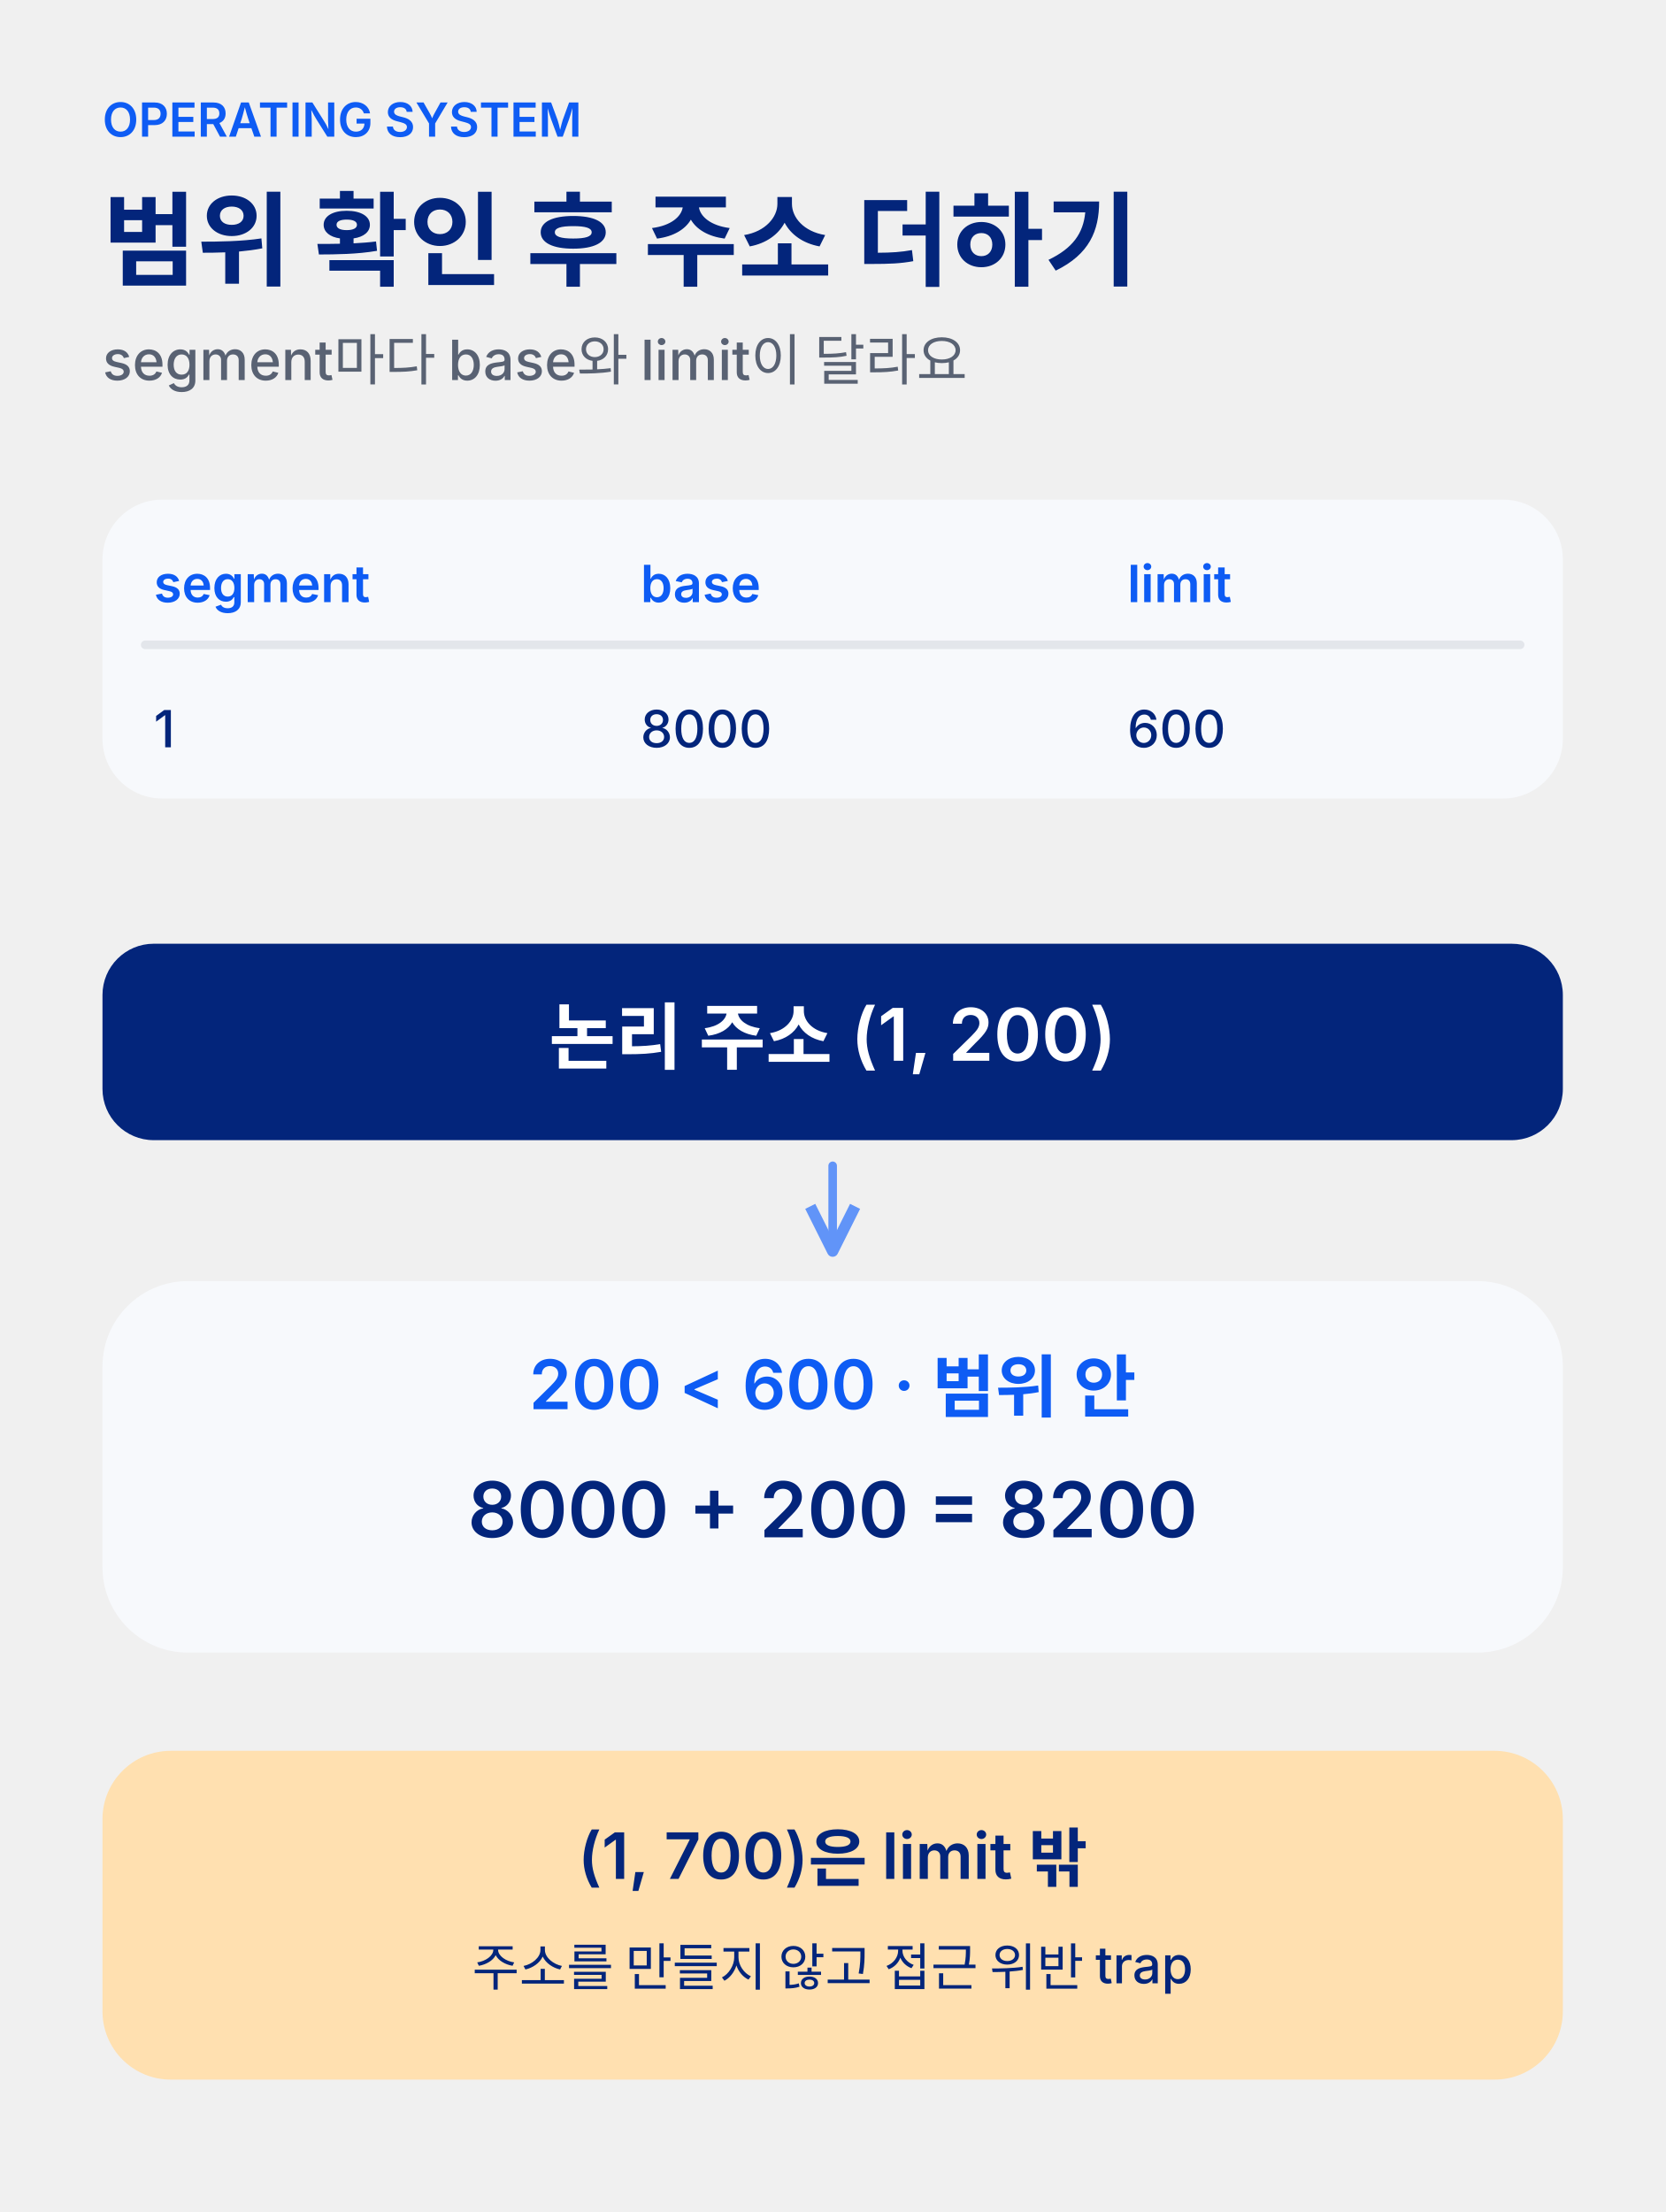
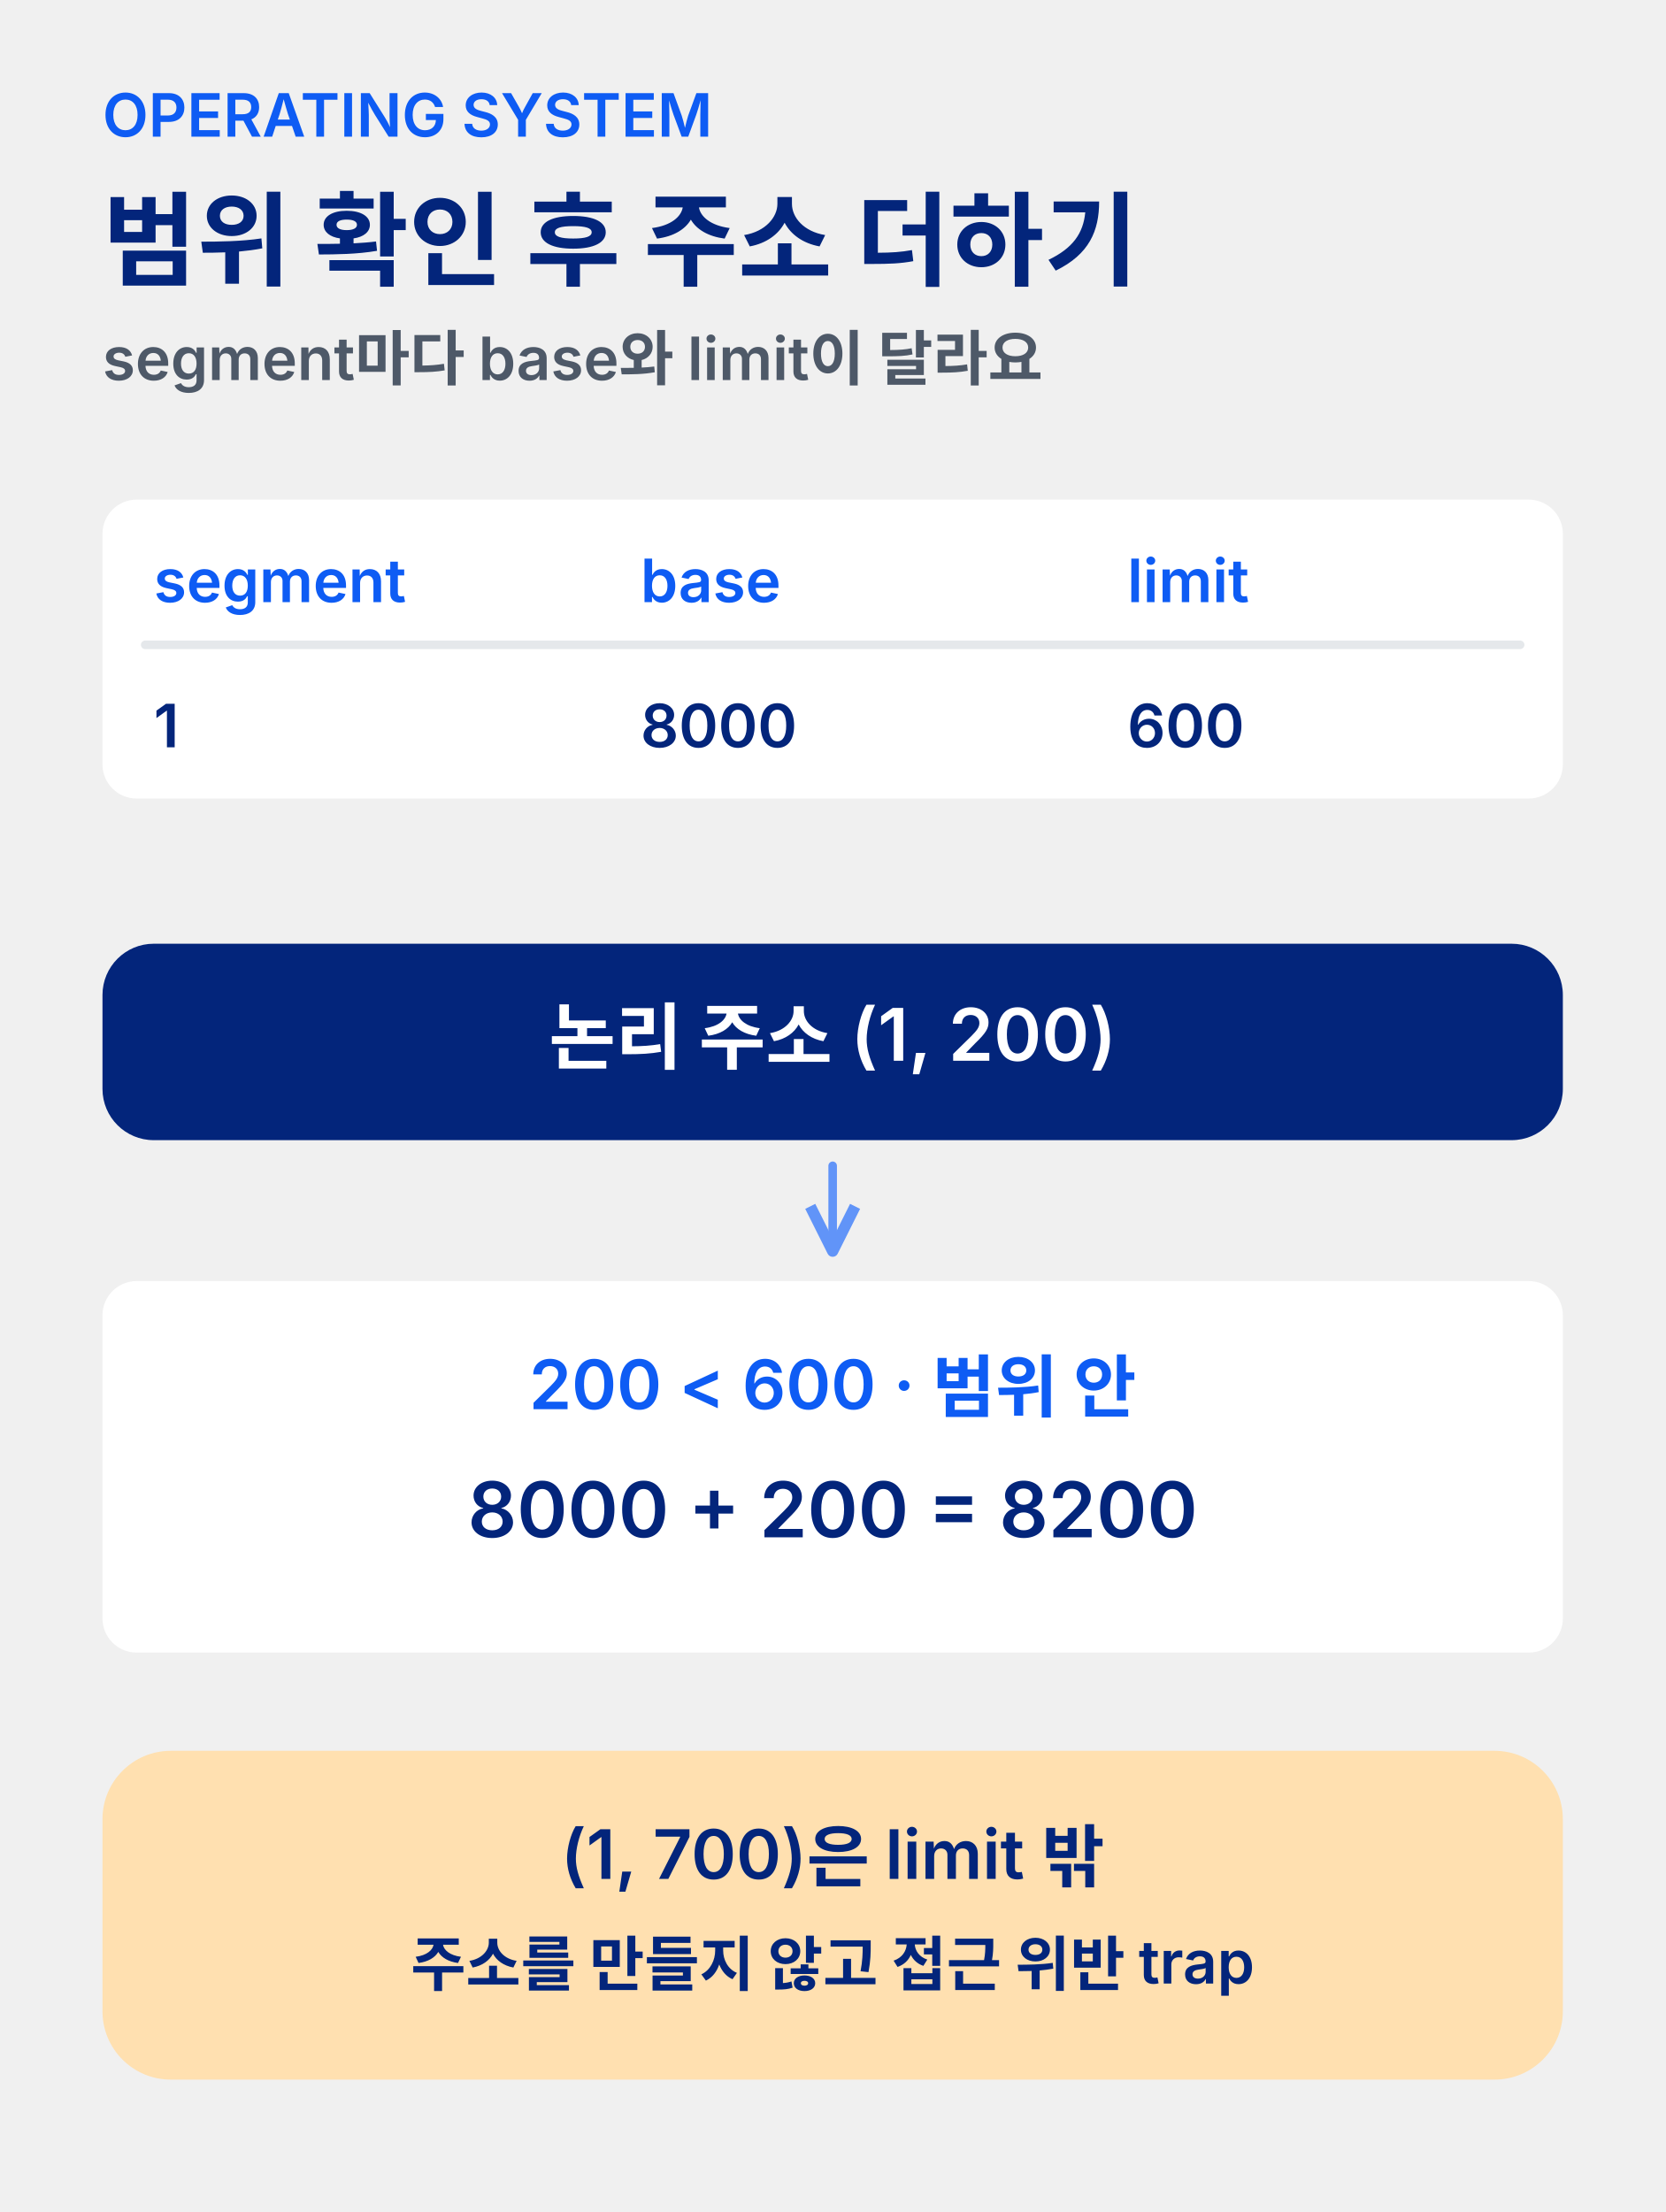
<svg xmlns="http://www.w3.org/2000/svg" width="390" height="518" viewBox="0 0 390 518" role="img" aria-labelledby="title desc">
  <defs>
    <marker id="arrow" viewBox="0 0 8 8" refX="7" refY="4" markerWidth="7" markerHeight="7" orient="auto-start-reverse">
      <path d="M1 1 L7 4 L1 7" fill="none" stroke="#6194F8" stroke-width="1.5" stroke-linejoin="round" />
    </marker>
  </defs>
  <g font-family="Pretendard, -apple-system, sans-serif">
-     <text x="24" y="32" font-size="11" fill="#0E5CF4" font-weight="600" text-anchor="start">OPERATING SYSTEM</text>
+     <text x="24" y="32" font-size="14" fill="#0E5CF4" font-weight="600" text-anchor="start">OPERATING SYSTEM</text>
    <text x="24" y="65" font-size="24" fill="#03257B" font-weight="700" text-anchor="start">범위 확인 후 주소 더하기</text>
-     <text x="24" y="89" font-size="13" fill="#596273" font-weight="500" text-anchor="start">segment마다 base와 limit이 달라요</text>
-     <rect x="24" y="117" width="342" height="70" rx="14" fill="#F7F9FC" stroke="none" />
-     <text x="36" y="141" font-size="12" fill="#0E5CF4" font-weight="600" text-anchor="start">segment</text>
-     <text x="150" y="141" font-size="12" fill="#0E5CF4" font-weight="600" text-anchor="start">base</text>
-     <text x="264" y="141" font-size="12" fill="#0E5CF4" font-weight="600" text-anchor="start">limit</text>
-     <path d="M34 151 L356 151" fill="none" stroke="#E3E6EB" stroke-width="2" stroke-linecap="round" />
-     <text x="36" y="175" font-size="12" fill="#03257B" font-weight="500" text-anchor="start">1</text>
-     <text x="150" y="175" font-size="12" fill="#03257B" font-weight="500" text-anchor="start">8000</text>
-     <text x="264" y="175" font-size="12" fill="#03257B" font-weight="500" text-anchor="start">600</text>
+     <text x="24" y="89" font-size="14" fill="#4E5968" font-weight="600" text-anchor="start">segment마다 base와 limit이 달라요</text>
+     <rect x="24" y="117" width="342" height="70" rx="8" fill="#FFFFFF" stroke="none" />
+     <text x="36" y="141" font-size="14" fill="#0E5CF4" font-weight="600" text-anchor="start">segment</text>
+     <text x="150" y="141" font-size="14" fill="#0E5CF4" font-weight="600" text-anchor="start">base</text>
+     <text x="264" y="141" font-size="14" fill="#0E5CF4" font-weight="600" text-anchor="start">limit</text>
+     <path d="M34 151 L356 151" fill="none" stroke="#E5E8EB" stroke-width="2" stroke-linecap="round" />
+     <text x="36" y="175" font-size="14" fill="#03257B" font-weight="600" text-anchor="start">1</text>
+     <text x="150" y="175" font-size="14" fill="#03257B" font-weight="600" text-anchor="start">8000</text>
+     <text x="264" y="175" font-size="14" fill="#03257B" font-weight="600" text-anchor="start">600</text>
    <rect x="24" y="221" width="342" height="46" rx="12" fill="#03257B" stroke="none" />
    <text x="195.0" y="249.0" font-size="17" fill="white" font-weight="600" text-anchor="middle">논리 주소 (1, 200)</text>
    <path d="M195 273 L195 293" fill="none" stroke="#6194F8" stroke-width="2" stroke-linecap="round" marker-end="url(#arrow)" />
-     <rect x="24" y="300" width="342" height="87" rx="20" fill="#F7F9FC" stroke="none" />
+     <rect x="24" y="300" width="342" height="87" rx="8" fill="#FFFFFF" stroke="none" />
    <text x="195" y="330" font-size="16" fill="#0E5CF4" font-weight="600" text-anchor="middle">200 &lt; 600 · 범위 안</text>
    <text x="195" y="360" font-size="18" fill="#03257B" font-weight="600" text-anchor="middle">8000 + 200 = 8200</text>
    <rect x="24" y="410" width="342" height="77" rx="16" fill="#FFE0B0" stroke="none" />
-     <text x="195" y="440" font-size="15" fill="#03257B" font-weight="600" text-anchor="middle">(1, 700)은 limit 밖</text>
-     <text x="195" y="465" font-size="12" fill="#03257B" font-weight="500" text-anchor="middle">주소를 만들지 않고 접근 위반 trap</text>
+     <text x="195" y="440" font-size="16" fill="#03257B" font-weight="600" text-anchor="middle">(1, 700)은 limit 밖</text>
+     <text x="195" y="465" font-size="14" fill="#03257B" font-weight="600" text-anchor="middle">주소를 만들지 않고 접근 위반 trap</text>
  </g>
</svg>
